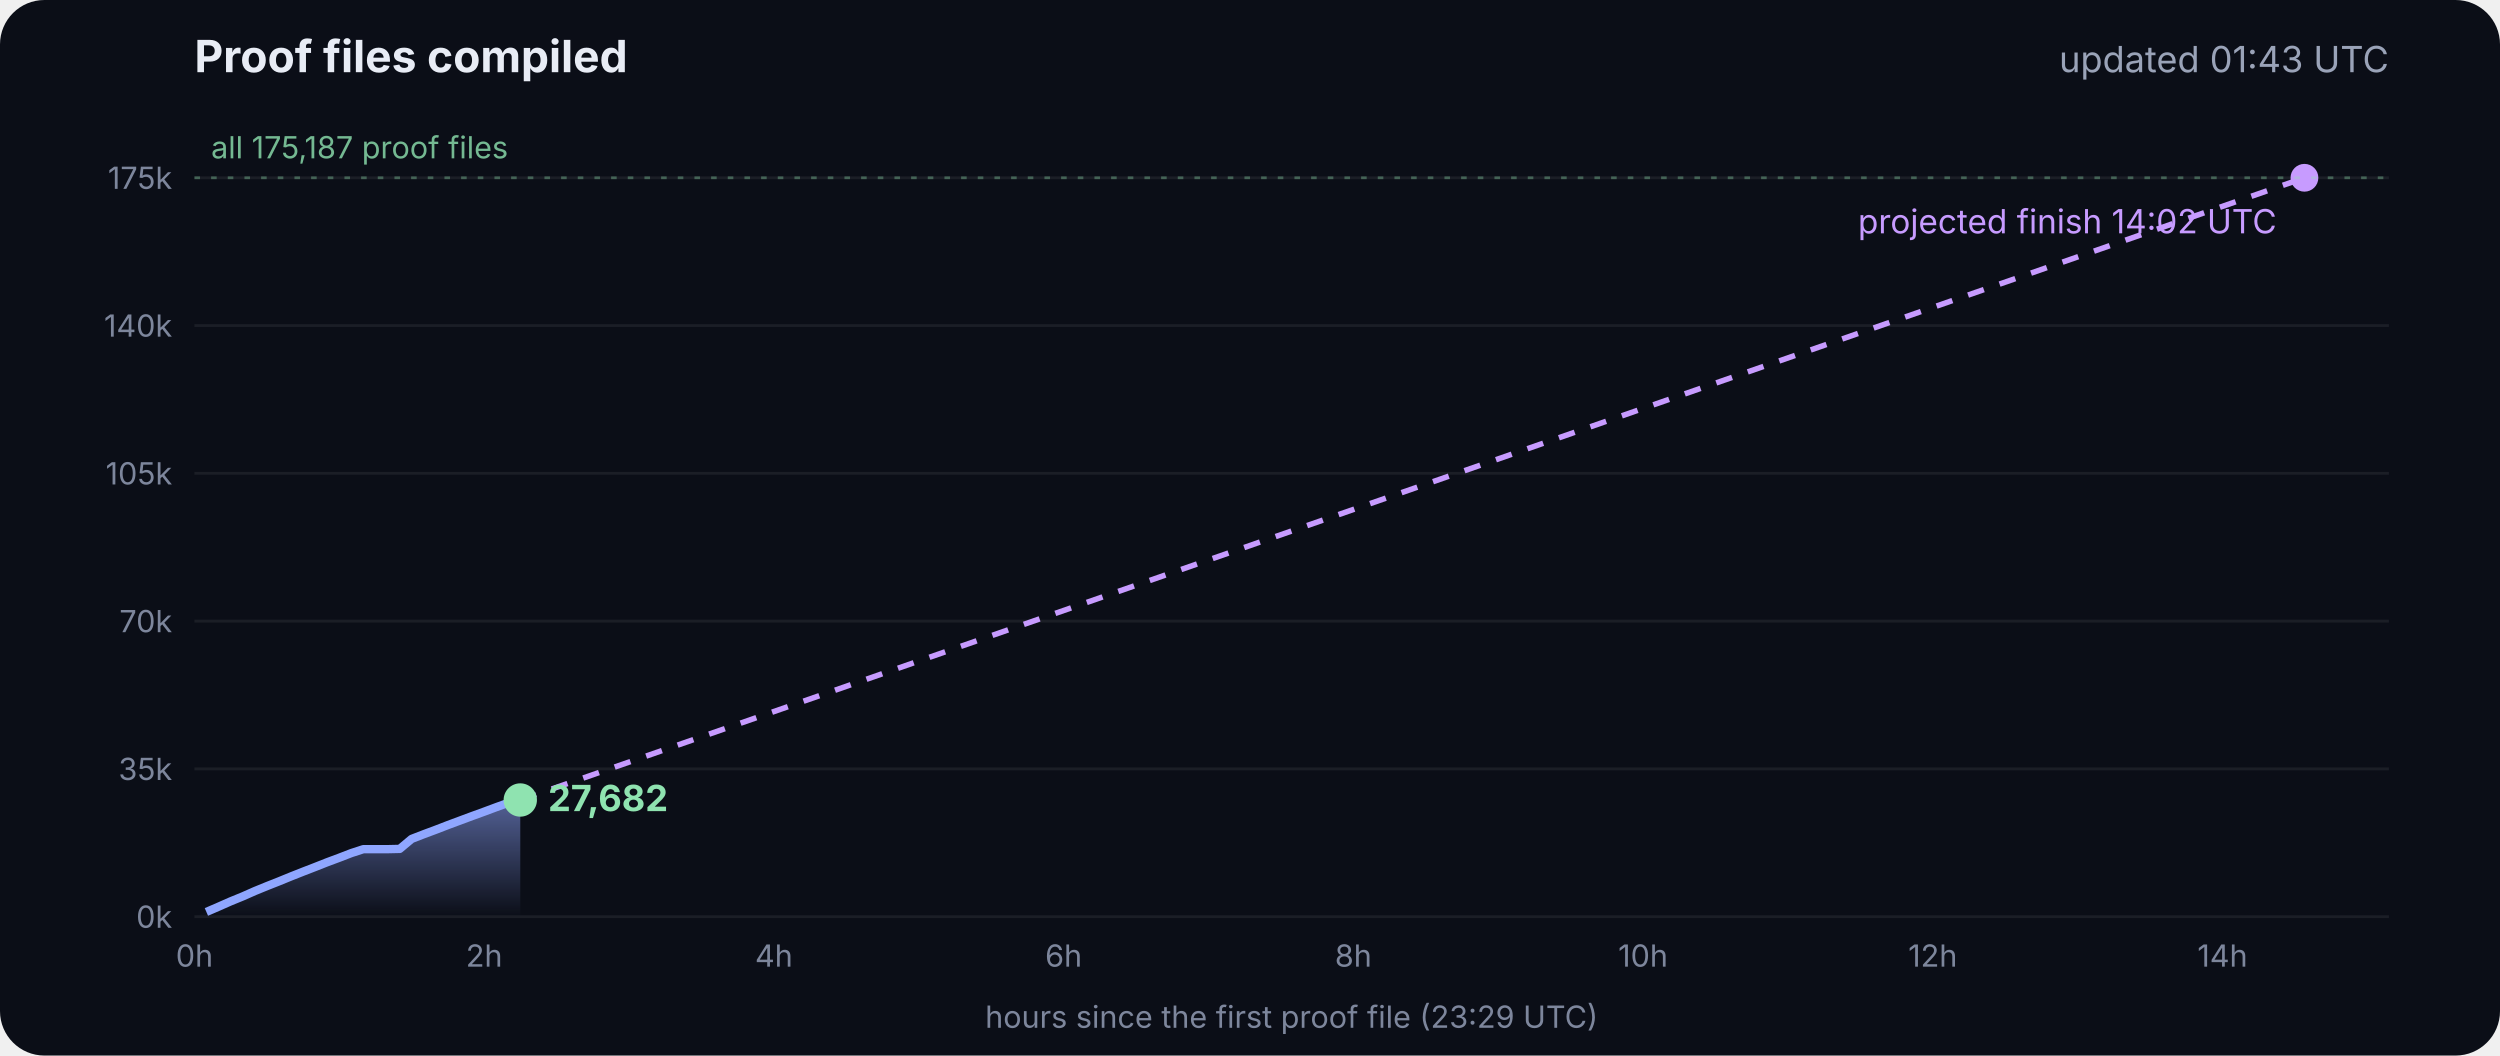
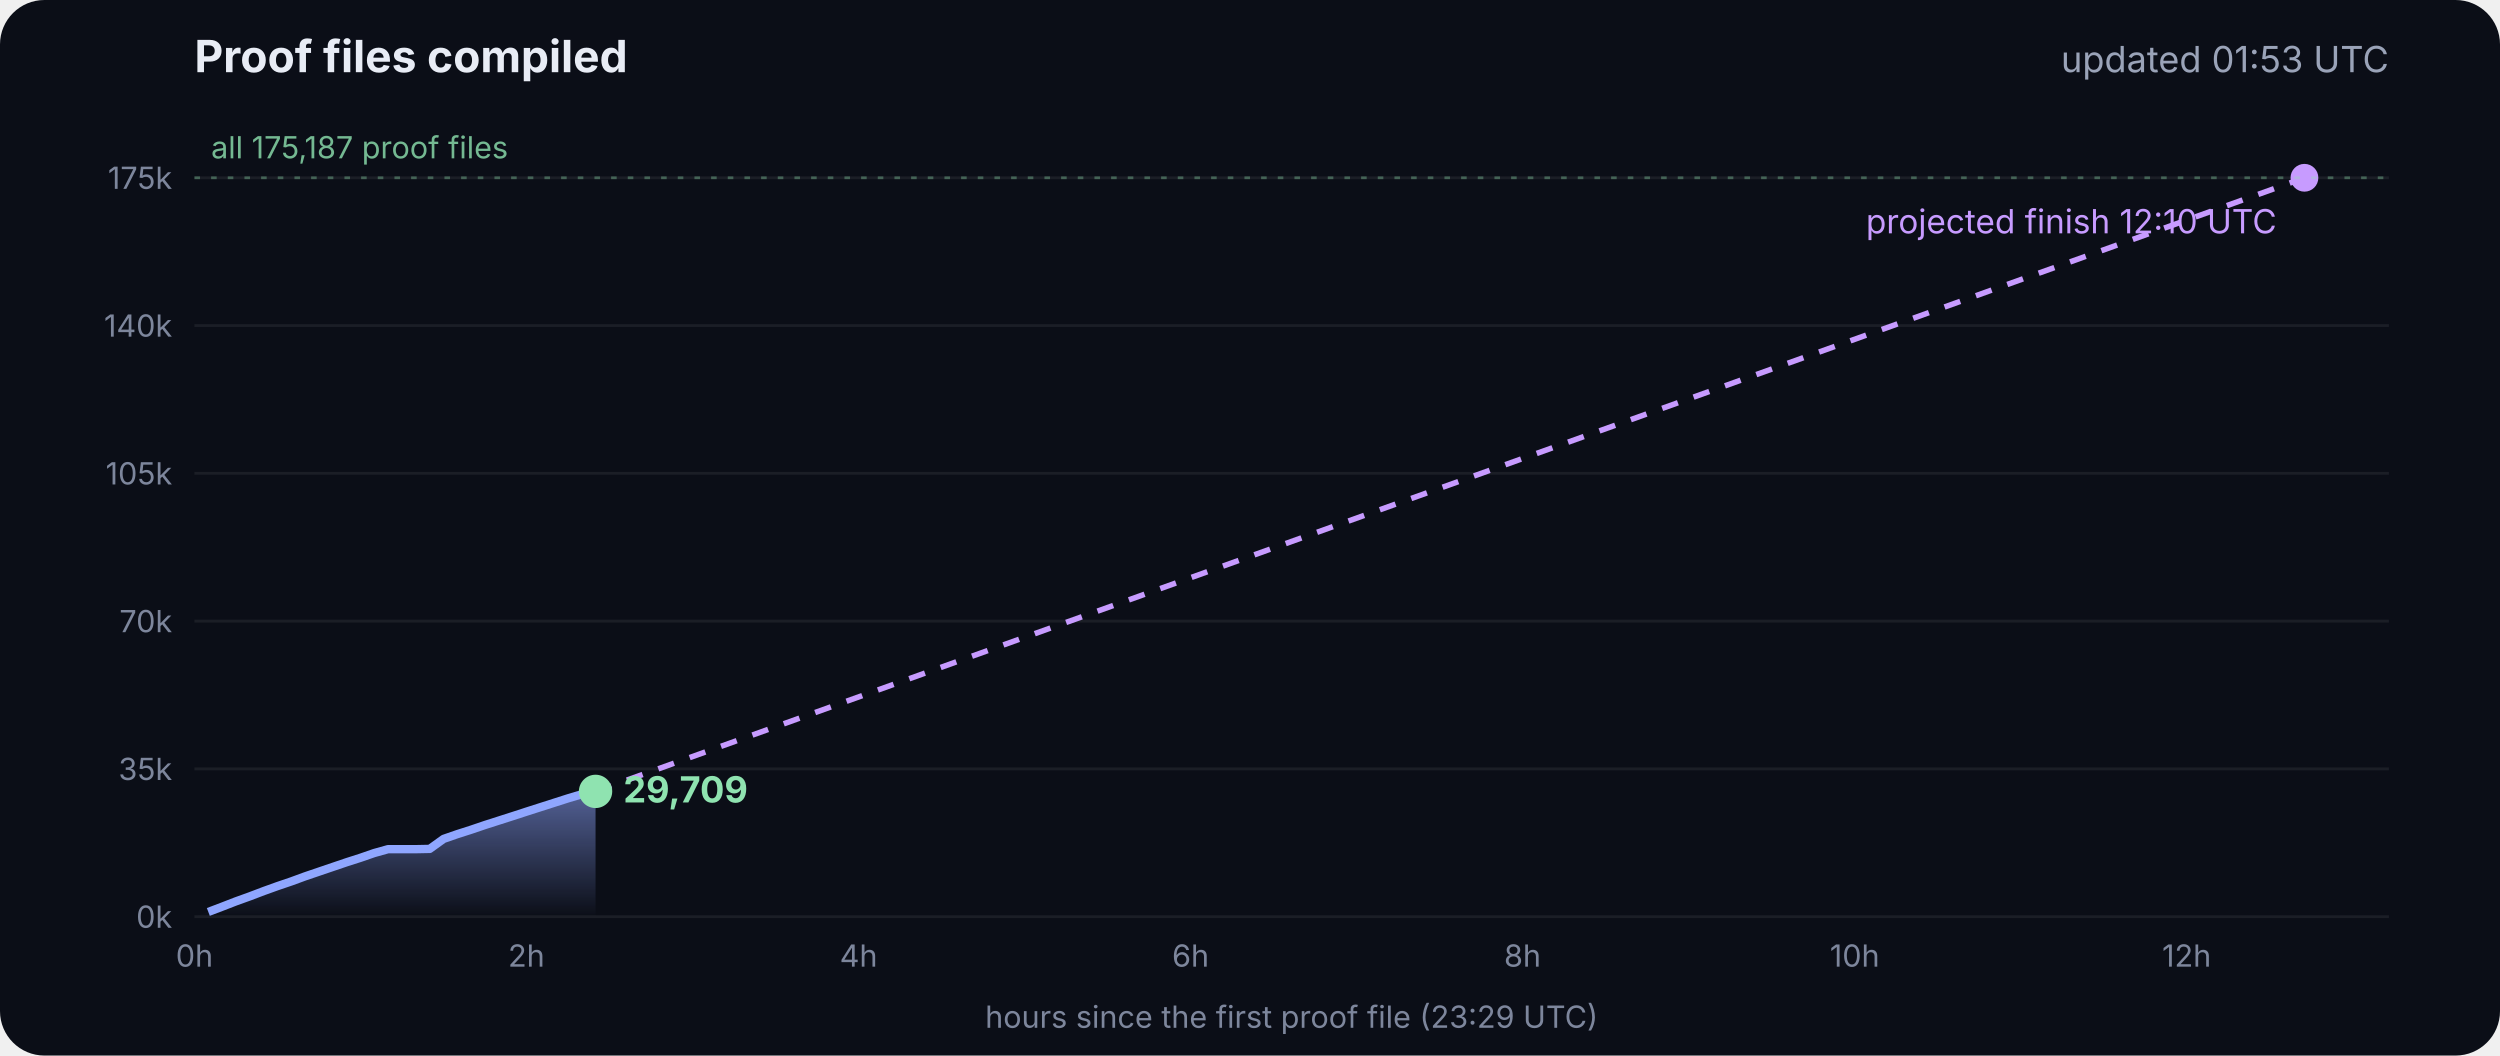
<svg xmlns="http://www.w3.org/2000/svg" viewBox="0 0 900 380" font-family="Inter, -apple-system, Segoe UI, sans-serif">
  <defs>
    <linearGradient id="g" x1="0" y1="0" x2="0" y2="1">
      <stop offset="0" stop-color="#8fa6ff" stop-opacity=".55" />
      <stop offset="1" stop-color="#8fa6ff" stop-opacity="0" />
    </linearGradient>
  </defs>
  <rect width="900" height="380" rx="16" fill="#0b0e17" />
  <text x="70" y="26" fill="#e8ecf5" font-size="16" font-weight="700">Proof files compiled</text>
-   <text x="860" y="26" fill="#9aa3b8" font-size="13" text-anchor="end">updated 01:43 UTC</text>
+   <text x="860" y="26" fill="#9aa3b8" font-size="13" text-anchor="end">updated 01:53 UTC</text>
  <line x1="70" x2="860" y1="330.0" y2="330.0" stroke="#ffffff" stroke-opacity=".07" />
  <text x="62" y="334.0" fill="#7d869c" font-size="11" text-anchor="end">0k</text>
  <line x1="70" x2="860" y1="276.8" y2="276.8" stroke="#ffffff" stroke-opacity=".07" />
  <text x="62" y="280.8" fill="#7d869c" font-size="11" text-anchor="end">35k</text>
  <line x1="70" x2="860" y1="223.6" y2="223.6" stroke="#ffffff" stroke-opacity=".07" />
  <text x="62" y="227.6" fill="#7d869c" font-size="11" text-anchor="end">70k</text>
  <line x1="70" x2="860" y1="170.4" y2="170.4" stroke="#ffffff" stroke-opacity=".07" />
  <text x="62" y="174.4" fill="#7d869c" font-size="11" text-anchor="end">105k</text>
  <line x1="70" x2="860" y1="117.2" y2="117.2" stroke="#ffffff" stroke-opacity=".07" />
  <text x="62" y="121.2" fill="#7d869c" font-size="11" text-anchor="end">140k</text>
  <line x1="70" x2="860" y1="64.0" y2="64.0" stroke="#ffffff" stroke-opacity=".07" />
  <text x="62" y="68.0" fill="#7d869c" font-size="11" text-anchor="end">175k</text>
  <text x="70.0" y="348" fill="#7d869c" font-size="11" text-anchor="middle">0h</text>
-   <text x="174.3" y="348" fill="#7d869c" font-size="11" text-anchor="middle">2h</text>
-   <text x="278.6" y="348" fill="#7d869c" font-size="11" text-anchor="middle">4h</text>
-   <text x="382.9" y="348" fill="#7d869c" font-size="11" text-anchor="middle">6h</text>
-   <text x="487.2" y="348" fill="#7d869c" font-size="11" text-anchor="middle">8h</text>
-   <text x="591.5" y="348" fill="#7d869c" font-size="11" text-anchor="middle">10h</text>
-   <text x="695.8" y="348" fill="#7d869c" font-size="11" text-anchor="middle">12h</text>
-   <text x="800.1" y="348" fill="#7d869c" font-size="11" text-anchor="middle">14h</text>
-   <line x1="187.3" y1="288.0" x2="829.6" y2="64.0" stroke="#c79bff" stroke-width="2" stroke-dasharray="6 6" />
+   <text x="189.5" y="348" fill="#7d869c" font-size="11" text-anchor="middle">2h</text>
+   <text x="309.1" y="348" fill="#7d869c" font-size="11" text-anchor="middle">4h</text>
+   <text x="428.6" y="348" fill="#7d869c" font-size="11" text-anchor="middle">6h</text>
+   <text x="548.1" y="348" fill="#7d869c" font-size="11" text-anchor="middle">8h</text>
+   <text x="667.7" y="348" fill="#7d869c" font-size="11" text-anchor="middle">10h</text>
+   <text x="787.2" y="348" fill="#7d869c" font-size="11" text-anchor="middle">12h</text>
+   <line x1="214.4" y1="284.9" x2="829.6" y2="64.0" stroke="#c79bff" stroke-width="2" stroke-dasharray="6 6" />
  <circle cx="829.6" cy="64.0" r="5" fill="#c79bff" />
-   <text x="819.6" y="84.0" fill="#c79bff" font-size="12" text-anchor="end">projected finish 14:02 UTC</text>
-   <polygon points="70.0,330.0 74.3,328.3 78.7,326.4 83.0,324.5 87.4,322.7 91.7,320.8 96.1,319.0 100.4,317.3 104.8,315.5 109.1,313.8 113.5,312.1 117.8,310.4 122.1,308.8 126.5,307.1 130.8,305.7 135.2,305.7 139.5,305.7 143.9,305.6 148.2,302.0 152.6,300.3 156.9,298.7 161.3,297.0 165.6,295.4 169.9,293.8 174.3,292.2 178.6,290.6 183.0,289.0 187.3,288.0 187.3,330.0" fill="url(#g)" />
-   <polyline points="74.3,328.3 78.7,326.4 83.0,324.5 87.4,322.7 91.7,320.8 96.1,319.0 100.4,317.3 104.8,315.5 109.1,313.8 113.5,312.1 117.8,310.4 122.1,308.8 126.5,307.1 130.8,305.7 135.2,305.7 139.5,305.7 143.9,305.6 148.2,302.0 152.6,300.3 156.9,298.7 161.3,297.0 165.6,295.4 169.9,293.8 174.3,292.2 178.6,290.6 183.0,289.0 187.3,288.0" fill="none" stroke="#8fa6ff" stroke-width="3" stroke-linejoin="round" />
-   <circle cx="187.3" cy="288.0" r="6" fill="#8fe3b0" />
-   <text x="197.3" y="292.0" fill="#8fe3b0" font-size="13" font-weight="700">27,682</text>
+   <text x="819.6" y="84.0" fill="#c79bff" font-size="12" text-anchor="end">projected finish 12:10 UTC</text>
+   <polygon points="70.0,330.0 75.0,328.3 80.0,326.4 84.9,324.5 89.9,322.7 94.9,320.8 99.9,319.0 104.9,317.3 109.8,315.5 114.8,313.8 119.8,312.1 124.8,310.4 129.8,308.8 134.7,307.1 139.7,305.7 144.7,305.7 149.7,305.7 154.7,305.6 159.7,302.0 164.6,300.3 169.6,298.7 174.6,297.0 179.6,295.4 184.6,293.8 189.5,292.2 194.5,290.6 199.5,289.0 204.5,287.4 209.5,285.9 214.4,284.9 214.4,330.0" fill="url(#g)" />
+   <polyline points="75.0,328.3 80.0,326.4 84.9,324.5 89.9,322.7 94.9,320.8 99.9,319.0 104.9,317.3 109.8,315.5 114.8,313.8 119.8,312.1 124.8,310.4 129.8,308.8 134.7,307.1 139.7,305.7 144.7,305.7 149.7,305.7 154.7,305.6 159.7,302.0 164.6,300.3 169.6,298.7 174.6,297.0 179.6,295.4 184.6,293.8 189.5,292.2 194.5,290.6 199.5,289.0 204.5,287.4 209.5,285.9 214.4,284.9" fill="none" stroke="#8fa6ff" stroke-width="3" stroke-linejoin="round" />
+   <circle cx="214.4" cy="284.9" r="6" fill="#8fe3b0" />
+   <text x="224.4" y="288.9" fill="#8fe3b0" font-size="13" font-weight="700">29,709</text>
  <line x1="70" x2="860" y1="64.0" y2="64.0" stroke="#8fe3b0" stroke-opacity=".35" stroke-dasharray="2 4" />
  <text x="76" y="57.0" fill="#8fe3b0" fill-opacity=".8" font-size="11">all 175,187 proof files</text>
  <text x="465" y="370" fill="#7d869c" font-size="11" text-anchor="middle">hours since the first proof file (23:29 UTC)</text>
</svg>
